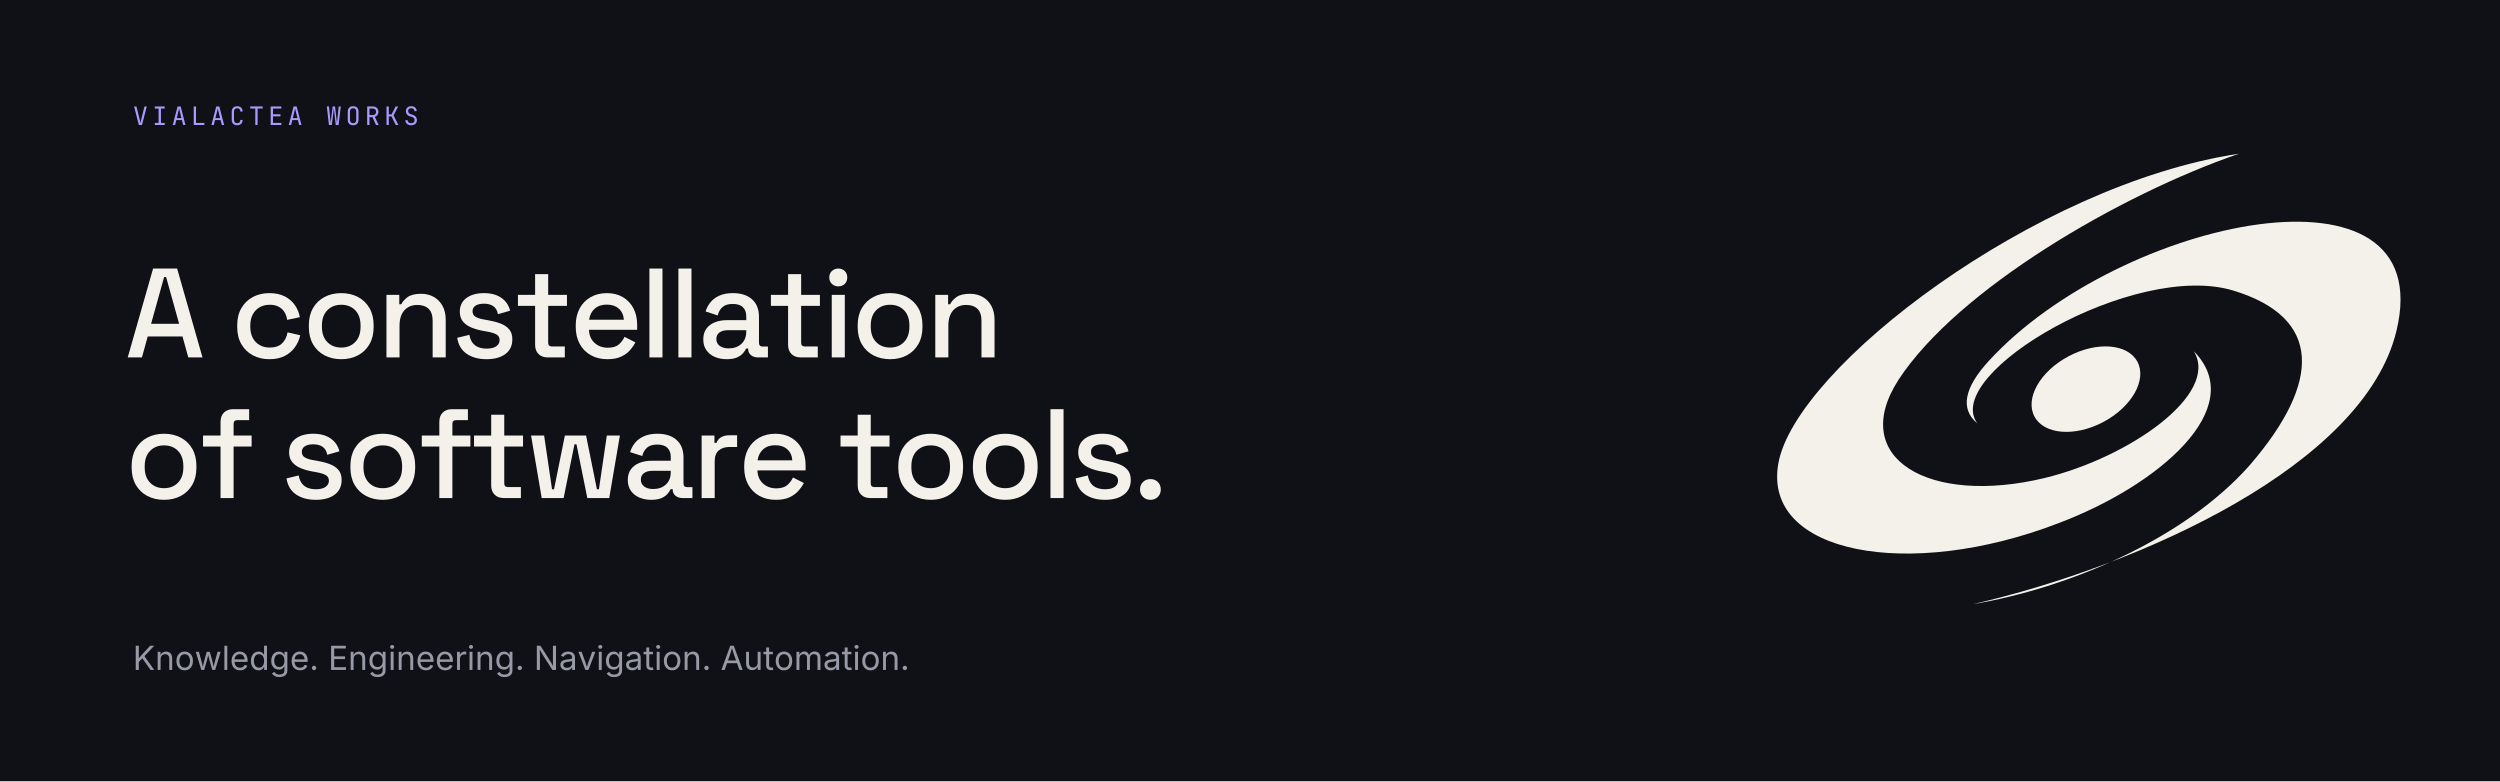
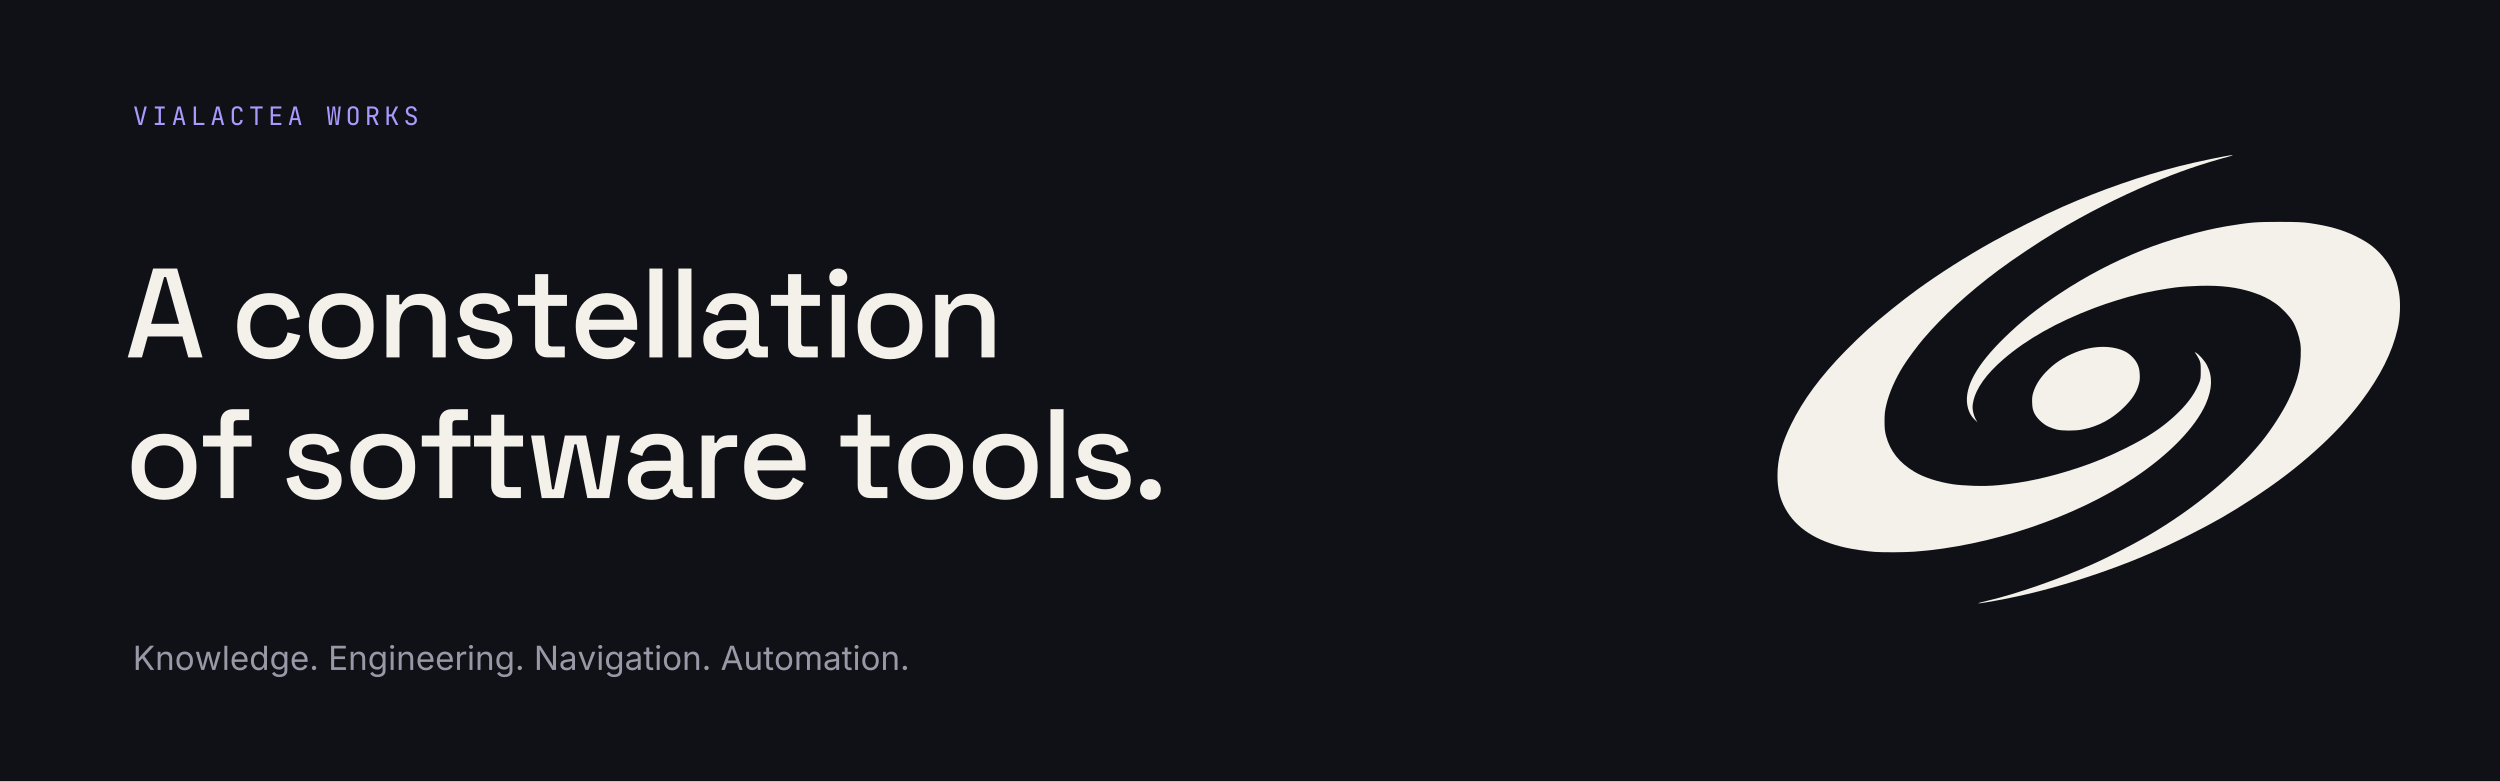
<svg xmlns="http://www.w3.org/2000/svg" width="1280" height="400" viewBox="0 0 1280 400" role="img" aria-labelledby="title desc">
  <rect x="0" y="0" width="1280" height="400" rx="0" fill="#101116" />
  <g transform="translate(834 -37) scale(0.3732057)" fill="#F4F1EB">
-     <path d="M 837 310 C 674 366 451 496 370 620 C 300 728 412 793 570 755 C 686 727 811 640 775 581 C 852 659 725 766 589 817 C 384 896 183 859 205 735 C 228 604 557 352 837 310 Z" />
-     <path d="M 472 928 C 702 875 1009 737 1053 553 C 1113 305 674 398 494 594 C 460 631 454 660 478 680 C 428 612 694 456 830 498 C 950 535 951 622 852 737 C 762 839 603 906 472 928 Z" />
-     <ellipse cx="627" cy="633" rx="80" ry="51" transform="rotate(-28 627 633)" />
+     <path d="M 481.000 926.012 C 482.375 925.556 487.775 924.194 493.000 922.986 C 530.916 914.221 590.864 893.353 636.471 873.044 C 656.993 863.906 692.444 845.711 711.500 834.536 C 775.708 796.884 829.917 751.987 868.229 704.729 C 881.223 688.699 896.479 665.073 904.536 648.500 C 912.476 632.167 916.076 622.438 919.102 609.130 C 921.666 597.855 922.588 579.656 921.083 570.000 C 919.583 560.370 915.150 547.513 910.865 540.360 C 906.077 532.366 895.321 521.161 886.800 515.288 C 877.072 508.582 868.933 504.589 856.671 500.503 C 834.655 493.166 812.748 490.447 782.500 491.297 C 771.500 491.605 756.983 492.571 750.240 493.443 C 735.526 495.346 714.610 499.148 700.103 502.558 C 683.366 506.492 657.232 514.584 639.130 521.436 C 587.063 541.148 546.171 564.151 514.000 591.830 C 490.286 612.232 476.195 631.955 472.429 650.020 C 471.241 655.717 471.163 658.402 472.044 663.329 C 472.651 666.723 474.267 671.525 475.635 674.000 L 478.122 678.500 474.013 674.500 C 468.686 669.316 465.273 662.175 464.095 653.750 C 460.682 629.347 477.245 599.594 514.646 562.944 C 537.757 540.297 560.848 521.849 591.500 501.544 C 627.269 477.848 665.066 458.107 706.000 441.740 C 738.496 428.747 787.808 414.774 819.500 409.579 C 852.911 404.102 859.841 403.525 892.000 403.535 C 916.105 403.543 925.016 403.920 934.500 405.333 C 960.687 409.233 977.776 414.030 995.705 422.515 C 1001.868 425.432 1010.338 430.188 1014.528 433.084 C 1029.118 443.170 1041.176 457.287 1047.928 472.183 C 1052.267 481.759 1054.686 489.858 1056.571 501.132 C 1058.892 515.012 1058.085 535.252 1054.615 550.188 C 1047.042 582.792 1031.230 614.443 1005.001 649.502 C 987.587 672.777 967.200 694.686 941.529 717.713 C 915.020 741.491 889.209 761.121 855.000 783.520 C 824.614 803.417 803.323 815.633 768.000 833.436 C 721.373 856.938 679.123 874.364 628.692 890.895 C 582.235 906.123 543.255 916.075 499.306 923.928 C 482.257 926.974 475.933 927.694 481.000 926.012 Z" />
+     <path d="M 337.500 856.296 C 326.726 855.556 307.959 852.809 297.117 850.385 C 256.751 841.360 229.241 823.519 214.589 796.864 C 206.961 782.985 203.789 769.620 203.825 751.500 C 203.869 728.763 209.346 708.171 222.442 681.500 C 239.024 647.729 262.682 615.714 296.993 580.612 C 306.072 571.324 320.025 557.883 328.000 550.742 C 345.332 535.224 374.997 511.354 395.000 496.831 C 425.843 474.438 462.865 450.902 498.922 430.766 C 523.666 416.947 569.641 393.999 595.000 382.810 C 646.406 360.127 703.504 340.270 755.500 326.992 C 776.906 321.525 822.715 311.953 826.812 312.090 C 829.235 312.171 829.154 312.273 826.000 313.120 C 785.722 323.939 754.659 334.621 716.376 350.817 C 671.617 369.752 627.260 392.288 585.500 417.312 C 562.567 431.053 526.515 455.166 506.461 470.175 C 465.461 500.861 430.803 532.602 404.022 563.990 C 395.504 573.972 382.478 591.603 376.231 601.605 C 365.576 618.663 357.307 637.490 353.341 653.726 C 351.215 662.428 350.708 666.904 350.705 677.000 C 350.702 686.693 351.185 691.283 352.859 697.442 C 358.502 718.215 370.994 733.989 391.500 746.237 C 404.655 754.094 423.457 760.216 444.500 763.494 C 450.000 764.350 462.825 765.318 473.000 765.645 C 486.343 766.073 496.100 765.795 508.000 764.648 C 543.613 761.216 577.065 753.916 615.788 741.125 C 638.850 733.507 657.756 725.718 680.500 714.462 C 710.524 699.604 729.393 687.330 747.579 670.830 C 764.073 655.864 774.840 641.896 781.140 627.290 C 784.307 619.948 784.500 618.839 784.500 608.000 C 784.500 597.291 784.303 596.122 781.636 591.000 C 780.061 587.975 778.036 584.647 777.136 583.604 C 775.577 581.799 775.605 581.764 777.723 582.875 C 781.898 585.065 789.507 593.598 792.807 599.789 C 800.943 615.053 800.521 632.526 791.521 653.064 C 777.420 685.241 741.498 722.384 693.500 754.416 C 653.614 781.034 605.285 804.285 552.314 822.341 C 499.066 840.492 442.122 852.407 391.500 855.991 C 378.454 856.915 348.935 857.081 337.500 856.296 Z" />
+     <path d="M 586.725 688.434 C 583.549 687.665 578.488 685.870 575.477 684.446 C 567.865 680.845 559.662 673.053 556.344 666.271 C 554.165 661.816 553.521 658.895 553.218 652.081 C 552.927 645.526 553.298 642.042 554.790 637.326 C 557.837 627.695 563.584 618.413 571.883 609.724 C 583.529 597.530 596.084 589.201 612.892 582.519 C 625.361 577.562 638.082 575.029 650.590 575.013 C 661.881 574.998 672.652 577.270 680.749 581.373 C 687.671 584.880 694.674 592.046 697.759 598.780 C 699.692 602.998 700.494 606.646 700.812 612.671 C 701.147 619.033 700.780 622.356 699.153 627.671 C 695.957 638.120 690.505 646.488 680.000 657.069 C 663.468 673.720 643.948 684.277 621.989 688.443 C 611.996 690.338 594.567 690.334 586.725 688.434 Z" />
  </g>
  <g fill="#A89BFF">
    <path transform="translate(68.000 64) scale(0.013 -0.013)" d="M238 0 50 730H143L267 234Q280 182 289.0 137.5Q298 93 302 70Q306 93 314.5 137.5Q323 182 336 234L459 730H550L361 0Z" />
    <path transform="translate(77.900 64) scale(0.013 -0.013)" d="M105 0V82H254V648H105V730H495V648H346V82H495V0Z" />
    <path transform="translate(87.800 64) scale(0.013 -0.013)" d="M50 0 240 730H361L550 0H459L411 194H190L142 0ZM208 270H392L336 495Q320 559 311.0 602.0Q302 645 300 658Q298 645 289.0 602.0Q280 559 264 496Z" />
    <path transform="translate(97.700 64) scale(0.013 -0.013)" d="M115 0V730H205V82H535V0Z" />
    <path transform="translate(107.600 64) scale(0.013 -0.013)" d="M50 0 240 730H361L550 0H459L411 194H190L142 0ZM208 270H392L336 495Q320 559 311.0 602.0Q302 645 300 658Q298 645 289.0 602.0Q280 559 264 496Z" />
    <path transform="translate(117.500 64) scale(0.013 -0.013)" d="M304 -10Q238 -10 189.5 15.0Q141 40 114.5 87.5Q88 135 88 200V530Q88 596 114.5 643.0Q141 690 189.5 715.0Q238 740 304 740Q370 740 418.0 714.5Q466 689 492.0 642.0Q518 595 518 530H428Q428 592 395.5 625.5Q363 659 304 659Q245 659 211.5 626.0Q178 593 178 531V200Q178 138 211.5 104.5Q245 71 304 71Q363 71 395.5 104.5Q428 138 428 200H518Q518 136 492.0 88.5Q466 41 418.0 15.5Q370 -10 304 -10Z" />
    <path transform="translate(127.400 64) scale(0.013 -0.013)" d="M255 0V649H55V731H545V649H345V0Z" />
    <path transform="translate(137.300 64) scale(0.013 -0.013)" d="M100 0V730H520V648H189V422H485V341H189V82H520V0Z" />
    <path transform="translate(147.200 64) scale(0.013 -0.013)" d="M50 0 240 730H361L550 0H459L411 194H190L142 0ZM208 270H392L336 495Q320 559 311.0 602.0Q302 645 300 658Q298 645 289.0 602.0Q280 559 264 496Z" />
    <path transform="translate(167.000 64) scale(0.013 -0.013)" d="M109 0 25 730H111L166 190Q168 168 170.0 144.5Q172 121 173.5 100.0Q175 79 175 65Q177 79 178.5 100.0Q180 121 182.5 144.5Q185 168 188 190L256 730H349L411 190Q414 168 416.5 144.5Q419 121 421.5 100.0Q424 79 425 65Q426 79 427.5 100.0Q429 121 431.5 144.5Q434 168 436 190L493 730H575L489 0H376L314 550Q312 573 309.5 595.0Q307 617 305.0 636.0Q303 655 302 667Q301 655 298.5 636.0Q296 617 294.0 595.0Q292 573 289 550L222 0Z" />
    <path transform="translate(176.900 64) scale(0.013 -0.013)" d="M300 -10Q234 -10 186.5 15.0Q139 40 113.5 87.5Q88 135 88 200V530Q88 596 113.5 643.0Q139 690 186.5 715.0Q234 740 300 740Q366 740 413.5 715.0Q461 690 486.5 643.0Q512 596 512 531V200Q512 135 486.5 87.5Q461 40 413.5 15.0Q366 -10 300 -10ZM300 71Q359 71 390.5 104.5Q422 138 422 200V530Q422 592 390.5 625.5Q359 659 300 659Q242 659 210.0 625.5Q178 592 178 530V200Q178 138 210.0 104.5Q242 71 300 71Z" />
    <path transform="translate(186.800 64) scale(0.013 -0.013)" d="M92 0V730H318Q383 730 432.0 703.5Q481 677 508.0 630.0Q535 583 535 520Q535 446 496.5 393.0Q458 340 392 320L545 0H439L299 310H182V0ZM182 391H318Q374 391 408.0 426.5Q442 462 442 520Q442 579 408.0 614.0Q374 649 318 649H182Z" />
    <path transform="translate(196.700 64) scale(0.013 -0.013)" d="M92 0V730H182V417H290L452 730H550L369 379L560 0H457L287 338H182V0Z" />
    <path transform="translate(206.600 64) scale(0.013 -0.013)" d="M304 -10Q232 -10 180.5 14.0Q129 38 101.0 83.0Q73 128 72 190H162Q162 135 199.5 103.0Q237 71 304 71Q367 71 402.5 102.0Q438 133 438 188Q438 232 414.5 265.0Q391 298 347 311L248 342Q173 365 132.5 419.0Q92 473 92 546Q92 605 118.5 648.5Q145 692 193.0 716.5Q241 741 306 741Q402 741 460.0 687.5Q518 634 519 545H429Q429 599 396.5 629.5Q364 660 305 660Q247 660 214.5 632.0Q182 604 182 554Q182 509 206.0 476.0Q230 443 275 429L375 397Q448 374 488.0 319.0Q528 264 528 190Q528 130 500.0 85.0Q472 40 421.5 15.0Q371 -10 304 -10Z" />
  </g>
  <g fill="#F4F1EB">
    <path transform="translate(64.000 183) scale(0.065 -0.065)" d="M21.5 0 221.249 700H410.651L610.4 0H498.549L452.849 165.199H179.051L133.351 0ZM205.501 264.801H426.399L323.9 632.749H308Z" />
    <path transform="translate(118.055 183) scale(0.065 -0.065)" d="M305.45 -14Q233.8 -14 176.35 16.175Q118.9 46.35 85.6 103.35Q52.3 160.35 52.3 239.95V252.55Q52.3 332.5 85.6 389.325Q118.9 446.15 176.35 476.325Q233.8 506.5 305.45 506.5Q376.1 506.5 426.225 480.975Q476.35 455.45 506.45 412.3Q536.55 369.15 545.5 316.95L445.549 295.85Q441.199 329 425.099 355.974Q408.999 382.949 379.824 398.874Q350.65 414.799 307.4 414.799Q264.15 414.799 229.626 395.499Q195.101 376.199 175.151 339.5Q155.201 302.8 155.201 250.9V241.6Q155.201 189.7 175.151 153.001Q195.101 116.301 229.626 97.001Q264.15 77.701 307.4 77.701Q372.449 77.701 406.324 111.401Q440.199 145.101 448.899 197.301L548.85 174.25Q537.25 123.35 506.8 80.2Q476.35 37.05 426.225 11.525Q376.1 -14 305.45 -14Z" />
    <path transform="translate(154.735 183) scale(0.065 -0.065)" d="M307.4 -14Q233.4 -14 175.625 16.525Q117.85 47.05 85.075 103.875Q52.3 160.7 52.3 238.95V253.55Q52.3 331.8 85.075 388.625Q117.85 445.45 175.625 475.975Q233.4 506.5 307.4 506.5Q381.4 506.5 439.175 475.975Q496.95 445.45 529.725 388.625Q562.5 331.8 562.5 253.55V238.95Q562.5 160.7 529.725 103.875Q496.95 47.05 439.175 16.525Q381.4 -14 307.4 -14ZM307.4 77.701Q375.199 77.701 417.399 121.151Q459.599 164.601 459.599 241.6V250.9Q459.599 327.9 417.724 371.349Q375.849 414.799 307.4 414.799Q239.951 414.799 197.576 371.349Q155.201 327.9 155.201 250.9V241.6Q155.201 164.601 197.576 121.151Q239.951 77.701 307.4 77.701Z" />
    <path transform="translate(192.910 183) scale(0.065 -0.065)" d="M76.3 0V492.5H177.201V418.751H193.101Q207.201 449.301 243.001 475.25Q278.801 501.2 349.651 501.2Q405.901 501.2 449.576 476.275Q493.251 451.35 518.126 405.55Q543 359.75 543 296V0H440.099V288.1Q440.099 352.499 408.224 382.949Q376.349 413.399 319.75 413.399Q255.8 413.399 217.501 371.049Q179.201 328.699 179.201 248.85V0Z" />
    <path transform="translate(231.085 183) scale(0.065 -0.065)" d="M277.75 -14Q183.9 -14 121.725 28.0Q59.55 70 46.2 154.65L142.251 178Q149.601 136.7 168.901 113.026Q188.201 89.351 216.55 79.276Q244.9 69.201 277.75 69.201Q327.349 69.201 353.774 87.851Q380.199 106.501 380.199 136.5Q380.199 166.85 355.124 180.925Q330.049 195 281.5 203.699L247.2 209.749Q197.3 219.049 156.4 236.199Q115.5 253.349 91.075 283.3Q66.65 313.25 66.65 359.8Q66.65 429.95 119.075 468.225Q171.5 506.5 257.4 506.5Q340.4 506.5 393.825 469.325Q447.25 432.15 462.85 368.301L367.199 340.7Q358.499 385.699 329.449 404.499Q300.399 423.299 257.4 423.299Q214.75 423.299 190.851 407.824Q166.951 392.349 166.951 363.7Q166.951 334.1 190.451 320.151Q213.951 306.201 254.25 299.151L288.55 293.101Q342.45 283.801 386.025 267.651Q429.6 251.501 455.05 221.876Q480.5 192.251 480.5 142.35Q480.5 67.5 425.575 26.75Q370.65 -14 277.75 -14Z" />
    <path transform="translate(263.410 183) scale(0.065 -0.065)" d="M261.4 0Q215.9 0 189.249 26.825Q162.599 53.651 162.599 99.401V405.999H27.4V492.5H162.599V656.3H265.501V492.5H413.4V405.999H265.501V116.501Q265.501 86.501 294.201 86.501H396.5V0Z" />
    <path transform="translate(291.380 183) scale(0.065 -0.065)" d="M301.6 -14Q227.25 -14 171.1 17.5Q114.95 49 83.625 106.325Q52.3 163.65 52.3 240.25V252.25Q52.3 329.2 83.3 386.35Q114.3 443.5 169.775 475Q225.25 506.5 297.85 506.5Q369.1 506.5 422.575 475.4Q476.05 444.3 506.05 388.2Q536.05 332.1 536.05 256.8V217.65H156.501Q158.851 152.651 200.626 114.526Q242.4 76.401 304.2 76.401Q362.449 76.401 391.824 102.201Q421.199 128.001 436.649 161.951L522.5 118.45Q508.15 90 481.65 59.15Q455.15 28.3 411.85 7.15Q368.55 -14 301.6 -14ZM157.501 296.951H431.498Q427.498 352.55 391.224 384.324Q354.949 416.099 297.2 416.099Q238.5 416.099 202.201 384.324Q165.901 352.55 157.501 296.951Z" />
    <path transform="translate(327.540 183) scale(0.065 -0.065)" d="M76.3 0V700H179.201V0Z" />
    <path transform="translate(342.380 183) scale(0.065 -0.065)" d="M76.3 0V700H179.201V0Z" />
    <path transform="translate(357.220 183) scale(0.065 -0.065)" d="M228.55 -14Q176.25 -14 134.425 4.15Q92.6 22.3 68.275 57.275Q43.95 92.25 43.95 142.2Q43.95 192.5 68.275 226.125Q92.6 259.75 135.225 276.725Q177.85 293.7 231.75 293.7H382.449V325.55Q382.449 368.95 356.249 395.124Q330.049 421.299 276.1 421.299Q223.15 421.299 195.076 396.299Q167.001 371.3 157.901 330.65L62.2 361.951Q74.2 401.7 100.525 434.25Q126.85 466.8 170.825 486.65Q214.8 506.5 277.4 506.5Q373.3 506.5 428.025 457.85Q482.75 409.2 482.75 318.65V115.801Q482.75 85.801 510.75 85.801H553.2V0H476.2Q441.3 0 419.399 18.175Q397.499 36.35 397.499 67.05V70.15H381.649Q374.499 54.65 358.224 34.625Q341.95 14.6 310.9 0.3Q279.85 -14 228.55 -14ZM244.25 71.201Q305.65 71.201 344.049 106.651Q382.449 142.1 382.449 203.699V214.399H237.95Q197 214.399 171.926 196.775Q146.851 179.15 146.851 145.15Q146.851 111.151 172.926 91.176Q199 71.201 244.25 71.201Z" />
    <path transform="translate(392.925 183) scale(0.065 -0.065)" d="M261.4 0Q215.9 0 189.249 26.825Q162.599 53.651 162.599 99.401V405.999H27.4V492.5H162.599V656.3H265.501V492.5H413.4V405.999H265.501V116.501Q265.501 86.501 294.201 86.501H396.5V0Z" />
    <path transform="translate(420.895 183) scale(0.065 -0.065)" d="M76.3 0V492.5H179.201V0ZM127.75 559.6Q97.95 559.6 77.425 579.15Q56.9 598.7 56.9 629.8Q56.9 661.251 77.425 680.626Q97.95 700.001 127.75 700.001Q158.551 700.001 178.576 680.626Q198.601 661.251 198.601 629.8Q198.601 598.7 178.576 579.15Q158.551 559.6 127.75 559.6Z" />
    <path transform="translate(435.735 183) scale(0.065 -0.065)" d="M307.4 -14Q233.4 -14 175.625 16.525Q117.85 47.05 85.075 103.875Q52.3 160.7 52.3 238.95V253.55Q52.3 331.8 85.075 388.625Q117.85 445.45 175.625 475.975Q233.4 506.5 307.4 506.5Q381.4 506.5 439.175 475.975Q496.95 445.45 529.725 388.625Q562.5 331.8 562.5 253.55V238.95Q562.5 160.7 529.725 103.875Q496.95 47.05 439.175 16.525Q381.4 -14 307.4 -14ZM307.4 77.701Q375.199 77.701 417.399 121.151Q459.599 164.601 459.599 241.6V250.9Q459.599 327.9 417.724 371.349Q375.849 414.799 307.4 414.799Q239.951 414.799 197.576 371.349Q155.201 327.9 155.201 250.9V241.6Q155.201 164.601 197.576 121.151Q239.951 77.701 307.4 77.701Z" />
    <path transform="translate(473.910 183) scale(0.065 -0.065)" d="M76.3 0V492.5H177.201V418.751H193.101Q207.201 449.301 243.001 475.25Q278.801 501.2 349.651 501.2Q405.901 501.2 449.576 476.275Q493.251 451.35 518.126 405.55Q543 359.75 543 296V0H440.099V288.1Q440.099 352.499 408.224 382.949Q376.349 413.399 319.75 413.399Q255.8 413.399 217.501 371.049Q179.201 328.699 179.201 248.85V0Z" />
  </g>
  <g fill="#F4F1EB">
    <path transform="translate(64.000 255) scale(0.065 -0.065)" d="M307.4 -14Q233.4 -14 175.625 16.525Q117.85 47.05 85.075 103.875Q52.3 160.7 52.3 238.95V253.55Q52.3 331.8 85.075 388.625Q117.85 445.45 175.625 475.975Q233.4 506.5 307.4 506.5Q381.4 506.5 439.175 475.975Q496.95 445.45 529.725 388.625Q562.5 331.8 562.5 253.55V238.95Q562.5 160.7 529.725 103.875Q496.95 47.05 439.175 16.525Q381.4 -14 307.4 -14ZM307.4 77.701Q375.199 77.701 417.399 121.151Q459.599 164.601 459.599 241.6V250.9Q459.599 327.9 417.724 371.349Q375.849 414.799 307.4 414.799Q239.951 414.799 197.576 371.349Q155.201 327.9 155.201 250.9V241.6Q155.201 164.601 197.576 121.151Q239.951 77.701 307.4 77.701Z" />
    <path transform="translate(102.175 255) scale(0.065 -0.065)" d="M165.299 0V405.999H27.4V492.5H165.299V600.599Q165.299 646.349 191.949 673.175Q218.6 700 264.1 700H390.6V613.499H296.901Q268.201 613.499 268.201 583.499V492.5H410.1V405.999H268.201V0Z" />
    <path transform="translate(143.685 255) scale(0.065 -0.065)" d="M277.75 -14Q183.9 -14 121.725 28.0Q59.55 70 46.2 154.65L142.251 178Q149.601 136.7 168.901 113.026Q188.201 89.351 216.55 79.276Q244.9 69.201 277.75 69.201Q327.349 69.201 353.774 87.851Q380.199 106.501 380.199 136.5Q380.199 166.85 355.124 180.925Q330.049 195 281.5 203.699L247.2 209.749Q197.3 219.049 156.4 236.199Q115.5 253.349 91.075 283.3Q66.65 313.25 66.65 359.8Q66.65 429.95 119.075 468.225Q171.5 506.5 257.4 506.5Q340.4 506.5 393.825 469.325Q447.25 432.15 462.85 368.301L367.199 340.7Q358.499 385.699 329.449 404.499Q300.399 423.299 257.4 423.299Q214.75 423.299 190.851 407.824Q166.951 392.349 166.951 363.7Q166.951 334.1 190.451 320.151Q213.951 306.201 254.25 299.151L288.55 293.101Q342.45 283.801 386.025 267.651Q429.6 251.501 455.05 221.876Q480.5 192.251 480.5 142.35Q480.5 67.5 425.575 26.75Q370.65 -14 277.75 -14Z" />
    <path transform="translate(176.010 255) scale(0.065 -0.065)" d="M307.4 -14Q233.4 -14 175.625 16.525Q117.85 47.05 85.075 103.875Q52.3 160.7 52.3 238.95V253.55Q52.3 331.8 85.075 388.625Q117.85 445.45 175.625 475.975Q233.4 506.5 307.4 506.5Q381.4 506.5 439.175 475.975Q496.95 445.45 529.725 388.625Q562.5 331.8 562.5 253.55V238.95Q562.5 160.7 529.725 103.875Q496.95 47.05 439.175 16.525Q381.4 -14 307.4 -14ZM307.4 77.701Q375.199 77.701 417.399 121.151Q459.599 164.601 459.599 241.6V250.9Q459.599 327.9 417.724 371.349Q375.849 414.799 307.4 414.799Q239.951 414.799 197.576 371.349Q155.201 327.9 155.201 250.9V241.6Q155.201 164.601 197.576 121.151Q239.951 77.701 307.4 77.701Z" />
    <path transform="translate(214.185 255) scale(0.065 -0.065)" d="M165.299 0V405.999H27.4V492.5H165.299V600.599Q165.299 646.349 191.949 673.175Q218.6 700 264.1 700H390.6V613.499H296.901Q268.201 613.499 268.201 583.499V492.5H410.1V405.999H268.201V0Z" />
    <path transform="translate(240.920 255) scale(0.065 -0.065)" d="M261.4 0Q215.9 0 189.249 26.825Q162.599 53.651 162.599 99.401V405.999H27.4V492.5H162.599V656.3H265.501V492.5H413.4V405.999H265.501V116.501Q265.501 86.501 294.201 86.501H396.5V0Z" />
    <path transform="translate(268.890 255) scale(0.065 -0.065)" d="M130.299 0 46.3 492.5H149.251L211.45 69.251H227.35L312.698 492.5H479.701L565.049 69.251H580.95L643.148 492.5H746.1L662.101 0H489.498L404.15 423.249H388.25L302.901 0Z" />
    <path transform="translate(318.570 255) scale(0.065 -0.065)" d="M228.55 -14Q176.25 -14 134.425 4.15Q92.6 22.3 68.275 57.275Q43.95 92.25 43.95 142.2Q43.95 192.5 68.275 226.125Q92.6 259.75 135.225 276.725Q177.85 293.7 231.75 293.7H382.449V325.55Q382.449 368.95 356.249 395.124Q330.049 421.299 276.1 421.299Q223.15 421.299 195.076 396.299Q167.001 371.3 157.901 330.65L62.2 361.951Q74.2 401.7 100.525 434.25Q126.85 466.8 170.825 486.65Q214.8 506.5 277.4 506.5Q373.3 506.5 428.025 457.85Q482.75 409.2 482.75 318.65V115.801Q482.75 85.801 510.75 85.801H553.2V0H476.2Q441.3 0 419.399 18.175Q397.499 36.35 397.499 67.05V70.15H381.649Q374.499 54.65 358.224 34.625Q341.95 14.6 310.9 0.3Q279.85 -14 228.55 -14ZM244.25 71.201Q305.65 71.201 344.049 106.651Q382.449 142.1 382.449 203.699V214.399H237.95Q197 214.399 171.926 196.775Q146.851 179.15 146.851 145.15Q146.851 111.151 172.926 91.176Q199 71.201 244.25 71.201Z" />
    <path transform="translate(354.275 255) scale(0.065 -0.065)" d="M76.3 0V492.5H177.201V434.75H193.101Q205.151 465.8 231.351 480.15Q257.551 494.5 296.801 494.5H355.751V402.099H293.051Q242.601 402.099 210.901 374.674Q179.201 347.249 179.201 289.699V0Z" />
    <path transform="translate(377.630 255) scale(0.065 -0.065)" d="M301.6 -14Q227.25 -14 171.1 17.5Q114.95 49 83.625 106.325Q52.3 163.65 52.3 240.25V252.25Q52.3 329.2 83.3 386.35Q114.3 443.5 169.775 475Q225.25 506.5 297.85 506.5Q369.1 506.5 422.575 475.4Q476.05 444.3 506.05 388.2Q536.05 332.1 536.05 256.8V217.65H156.501Q158.851 152.651 200.626 114.526Q242.4 76.401 304.2 76.401Q362.449 76.401 391.824 102.201Q421.199 128.001 436.649 161.951L522.5 118.45Q508.15 90 481.65 59.15Q455.15 28.3 411.85 7.15Q368.55 -14 301.6 -14ZM157.501 296.951H431.498Q427.498 352.55 391.224 384.324Q354.949 416.099 297.2 416.099Q238.5 416.099 202.201 384.324Q165.901 352.55 157.501 296.951Z" />
    <path transform="translate(428.565 255) scale(0.065 -0.065)" d="M261.4 0Q215.9 0 189.249 26.825Q162.599 53.651 162.599 99.401V405.999H27.4V492.5H162.599V656.3H265.501V492.5H413.4V405.999H265.501V116.501Q265.501 86.501 294.201 86.501H396.5V0Z" />
    <path transform="translate(456.535 255) scale(0.065 -0.065)" d="M307.4 -14Q233.4 -14 175.625 16.525Q117.85 47.05 85.075 103.875Q52.3 160.7 52.3 238.95V253.55Q52.3 331.8 85.075 388.625Q117.85 445.45 175.625 475.975Q233.4 506.5 307.4 506.5Q381.4 506.5 439.175 475.975Q496.95 445.45 529.725 388.625Q562.5 331.8 562.5 253.55V238.95Q562.5 160.7 529.725 103.875Q496.95 47.05 439.175 16.525Q381.4 -14 307.4 -14ZM307.4 77.701Q375.199 77.701 417.399 121.151Q459.599 164.601 459.599 241.6V250.9Q459.599 327.9 417.724 371.349Q375.849 414.799 307.4 414.799Q239.951 414.799 197.576 371.349Q155.201 327.9 155.201 250.9V241.6Q155.201 164.601 197.576 121.151Q239.951 77.701 307.4 77.701Z" />
    <path transform="translate(494.710 255) scale(0.065 -0.065)" d="M307.4 -14Q233.4 -14 175.625 16.525Q117.85 47.05 85.075 103.875Q52.3 160.7 52.3 238.95V253.55Q52.3 331.8 85.075 388.625Q117.85 445.45 175.625 475.975Q233.4 506.5 307.4 506.5Q381.4 506.5 439.175 475.975Q496.95 445.45 529.725 388.625Q562.5 331.8 562.5 253.55V238.95Q562.5 160.7 529.725 103.875Q496.95 47.05 439.175 16.525Q381.4 -14 307.4 -14ZM307.4 77.701Q375.199 77.701 417.399 121.151Q459.599 164.601 459.599 241.6V250.9Q459.599 327.9 417.724 371.349Q375.849 414.799 307.4 414.799Q239.951 414.799 197.576 371.349Q155.201 327.9 155.201 250.9V241.6Q155.201 164.601 197.576 121.151Q239.951 77.701 307.4 77.701Z" />
    <path transform="translate(532.885 255) scale(0.065 -0.065)" d="M76.3 0V700H179.201V0Z" />
    <path transform="translate(547.725 255) scale(0.065 -0.065)" d="M277.75 -14Q183.9 -14 121.725 28.0Q59.55 70 46.2 154.65L142.251 178Q149.601 136.7 168.901 113.026Q188.201 89.351 216.55 79.276Q244.9 69.201 277.75 69.201Q327.349 69.201 353.774 87.851Q380.199 106.501 380.199 136.5Q380.199 166.85 355.124 180.925Q330.049 195 281.5 203.699L247.2 209.749Q197.3 219.049 156.4 236.199Q115.5 253.349 91.075 283.3Q66.65 313.25 66.65 359.8Q66.65 429.95 119.075 468.225Q171.5 506.5 257.4 506.5Q340.4 506.5 393.825 469.325Q447.25 432.15 462.85 368.301L367.199 340.7Q358.499 385.699 329.449 404.499Q300.399 423.299 257.4 423.299Q214.75 423.299 190.851 407.824Q166.951 392.349 166.951 363.7Q166.951 334.1 190.451 320.151Q213.951 306.201 254.25 299.151L288.55 293.101Q342.45 283.801 386.025 267.651Q429.6 251.501 455.05 221.876Q480.5 192.251 480.5 142.35Q480.5 67.5 425.575 26.75Q370.65 -14 277.75 -14Z" />
    <path transform="translate(580.050 255) scale(0.065 -0.065)" d="M138.126 -14Q103.05 -14 79.575 8.976Q56.1 31.952 56.1 67.852Q56.1 103.751 79.575 126.577Q103.05 149.402 138.126 149.402Q173.201 149.402 196.351 126.426Q219.502 103.45 219.502 67.55Q219.502 31.651 196.351 8.825Q173.201 -14 138.126 -14Z" />
  </g>
  <g fill="#9899A6">
    <path transform="translate(68.000 343) scale(0.0083008 -0.0083008)" d="M310 426V629Q361 699 411.5 763.0Q462 827 515.0 888.0Q568 949 624 1009L1069 1490H1318L682 808L672 809ZM180 0V1490H370V980L367 659L370 566V0ZM1094 0 555 758 673 906 1319 0Z" />
    <path transform="translate(79.422 343) scale(0.0083008 -0.0083008)" d="M338 670V0H158V1118H331L332 847H307Q358 1002 452.5 1067.0Q547 1132 674 1132Q787 1132 872.0 1085.5Q957 1039 1004.5 945.5Q1052 852 1052 710V0H872V695Q872 824 804.5 897.0Q737 970 620 970Q540 970 476.0 935.0Q412 900 375.0 833.0Q338 766 338 670Z" />
    <path transform="translate(89.466 343) scale(0.0083008 -0.0083008)" d="M613 -24Q461 -24 346.5 48.0Q232 120 168.0 250.0Q104 380 104 552Q104 727 168.0 857.5Q232 988 346.5 1060.0Q461 1132 613 1132Q766 1132 881.0 1060.0Q996 988 1060.0 857.5Q1124 727 1124 552Q1124 380 1060.0 250.0Q996 120 881.0 48.0Q766 -24 613 -24ZM613 137Q726 137 799.0 195.0Q872 253 907.0 347.5Q942 442 942 552Q942 663 907.0 758.5Q872 854 799.0 912.5Q726 971 613 971Q501 971 429.0 912.5Q357 854 322.0 759.0Q287 664 287 552Q287 442 322.0 347.5Q357 253 429.0 195.0Q501 137 613 137Z" />
    <path transform="translate(99.659 343) scale(0.0083008 -0.0083008)" d="M409 0 70 1118H261L397 630Q425 530 457.0 403.5Q489 277 520 117H489Q519 270 550.0 397.0Q581 524 610 630L744 1118H936L1068 630Q1096 527 1126.5 400.5Q1157 274 1187 117H1155Q1187 272 1218.5 398.5Q1250 525 1279 630L1415 1118H1606L1267 0H1088L943 506Q921 583 900.0 663.0Q879 743 859.0 827.0Q839 911 818 998H858Q838 912 817.5 827.5Q797 743 776.0 662.0Q755 581 733 506L588 0Z" />
    <path transform="translate(113.571 343) scale(0.0083008 -0.0083008)" d="M338 1490V0H158V1490Z" />
    <path transform="translate(117.688 343) scale(0.0083008 -0.0083008)" d="M628 -24Q466 -24 348.5 48.0Q231 120 167.5 249.0Q104 378 104 550Q104 722 166.0 853.0Q228 984 341.5 1058.0Q455 1132 607 1132Q696 1132 782.5 1102.5Q869 1073 939.5 1007.5Q1010 942 1052.0 835.0Q1094 728 1094 573V498H226V650H997L913 594Q913 704 878.5 789.5Q844 875 776.0 923.5Q708 972 607 972Q506 972 434.0 922.5Q362 873 324.0 793.5Q286 714 286 623V522Q286 398 329.0 311.5Q372 225 449.5 180.5Q527 136 629 136Q695 136 749.0 155.0Q803 174 842.0 212.5Q881 251 902 308L1076 260Q1050 176 988.0 112.0Q926 48 834.5 12.0Q743 -24 628 -24Z" />
    <path transform="translate(127.600 343) scale(0.0083008 -0.0083008)" d="M577 -24Q438 -24 331.0 47.0Q224 118 164.0 248.0Q104 378 104 556Q104 733 164.5 862.5Q225 992 332.0 1062.0Q439 1132 578 1132Q687 1132 751.0 1096.0Q815 1060 849.5 1014.5Q884 969 902 939H916V1490H1096V0H922V173H902Q884 142 848.5 95.5Q813 49 748.5 12.5Q684 -24 577 -24ZM604 137Q706 137 776.0 190.5Q846 244 882.0 339.0Q918 434 918 558Q918 682 882.5 774.5Q847 867 777.0 919.0Q707 971 604 971Q498 971 427.5 916.0Q357 861 322.0 767.5Q287 674 287 558Q287 441 322.5 345.5Q358 250 429.0 193.5Q500 137 604 137Z" />
    <path transform="translate(138.009 343) scale(0.0083008 -0.0083008)" d="M611 -442Q487 -442 396.5 -410.5Q306 -379 246.0 -327.0Q186 -275 151 -214L297 -120Q321 -152 356.5 -191.0Q392 -230 452.5 -257.5Q513 -285 611 -285Q745 -285 831.5 -221.0Q918 -157 918 -19V205H901Q882 173 847.5 129.0Q813 85 748.5 51.5Q684 18 576 18Q442 18 335.0 81.5Q228 145 166.0 267.0Q104 389 104 564Q104 737 165.0 864.5Q226 992 333.5 1062.0Q441 1132 580 1132Q688 1132 752.5 1096.5Q817 1061 852.0 1015.0Q887 969 906 939H923V1118H1098V-29Q1098 -173 1033.0 -264.5Q968 -356 857.5 -399.0Q747 -442 611 -442ZM606 178Q708 178 778.0 224.5Q848 271 884.0 358.5Q920 446 920 568Q920 687 884.5 777.5Q849 868 779.0 919.5Q709 971 606 971Q500 971 429.0 916.5Q358 862 322.5 771.0Q287 680 287 568Q287 453 323.0 365.0Q359 277 430.0 227.5Q501 178 606 178Z" />
    <path transform="translate(148.435 343) scale(0.0083008 -0.0083008)" d="M628 -24Q466 -24 348.5 48.0Q231 120 167.5 249.0Q104 378 104 550Q104 722 166.0 853.0Q228 984 341.5 1058.0Q455 1132 607 1132Q696 1132 782.5 1102.5Q869 1073 939.5 1007.5Q1010 942 1052.0 835.0Q1094 728 1094 573V498H226V650H997L913 594Q913 704 878.5 789.5Q844 875 776.0 923.5Q708 972 607 972Q506 972 434.0 922.5Q362 873 324.0 793.5Q286 714 286 623V522Q286 398 329.0 311.5Q372 225 449.5 180.5Q527 136 629 136Q695 136 749.0 155.0Q803 174 842.0 212.5Q881 251 902 308L1076 260Q1050 176 988.0 112.0Q926 48 834.5 12.0Q743 -24 628 -24Z" />
    <path transform="translate(158.346 343) scale(0.0083008 -0.0083008)" d="M295 -13Q239 -13 199.5 26.5Q160 66 160 122Q160 178 199.5 217.5Q239 257 295 257Q351 257 390.5 217.5Q430 178 430 122Q430 66 390.5 26.5Q351 -13 295 -13Z" />
    <path transform="translate(168.024 343) scale(0.0083008 -0.0083008)" d="M180 0V1490H1088V1322H370V836H1039V668H370V168H1097V0Z" />
    <path transform="translate(178.243 343) scale(0.0083008 -0.0083008)" d="M338 670V0H158V1118H331L332 847H307Q358 1002 452.5 1067.0Q547 1132 674 1132Q787 1132 872.0 1085.5Q957 1039 1004.5 945.5Q1052 852 1052 710V0H872V695Q872 824 804.5 897.0Q737 970 620 970Q540 970 476.0 935.0Q412 900 375.0 833.0Q338 766 338 670Z" />
    <path transform="translate(188.287 343) scale(0.0083008 -0.0083008)" d="M611 -442Q487 -442 396.5 -410.5Q306 -379 246.0 -327.0Q186 -275 151 -214L297 -120Q321 -152 356.5 -191.0Q392 -230 452.5 -257.5Q513 -285 611 -285Q745 -285 831.5 -221.0Q918 -157 918 -19V205H901Q882 173 847.5 129.0Q813 85 748.5 51.5Q684 18 576 18Q442 18 335.0 81.5Q228 145 166.0 267.0Q104 389 104 564Q104 737 165.0 864.5Q226 992 333.5 1062.0Q441 1132 580 1132Q688 1132 752.5 1096.5Q817 1061 852.0 1015.0Q887 969 906 939H923V1118H1098V-29Q1098 -173 1033.0 -264.5Q968 -356 857.5 -399.0Q747 -442 611 -442ZM606 178Q708 178 778.0 224.5Q848 271 884.0 358.5Q920 446 920 568Q920 687 884.5 777.5Q849 868 779.0 919.5Q709 971 606 971Q500 971 429.0 916.5Q358 862 322.5 771.0Q287 680 287 568Q287 453 323.0 365.0Q359 277 430.0 227.5Q501 178 606 178Z" />
    <path transform="translate(198.712 343) scale(0.0083008 -0.0083008)" d="M158 0V1118H338V0ZM249 1301Q198 1301 161.0 1336.0Q124 1371 124 1420Q124 1470 161.0 1504.5Q198 1539 249 1539Q301 1539 338.0 1504.5Q375 1470 375 1420Q375 1371 338.0 1336.0Q301 1301 249 1301Z" />
    <path transform="translate(202.830 343) scale(0.0083008 -0.0083008)" d="M338 670V0H158V1118H331L332 847H307Q358 1002 452.5 1067.0Q547 1132 674 1132Q787 1132 872.0 1085.5Q957 1039 1004.5 945.5Q1052 852 1052 710V0H872V695Q872 824 804.5 897.0Q737 970 620 970Q540 970 476.0 935.0Q412 900 375.0 833.0Q338 766 338 670Z" />
    <path transform="translate(212.874 343) scale(0.0083008 -0.0083008)" d="M628 -24Q466 -24 348.5 48.0Q231 120 167.5 249.0Q104 378 104 550Q104 722 166.0 853.0Q228 984 341.5 1058.0Q455 1132 607 1132Q696 1132 782.5 1102.5Q869 1073 939.5 1007.5Q1010 942 1052.0 835.0Q1094 728 1094 573V498H226V650H997L913 594Q913 704 878.5 789.5Q844 875 776.0 923.5Q708 972 607 972Q506 972 434.0 922.5Q362 873 324.0 793.5Q286 714 286 623V522Q286 398 329.0 311.5Q372 225 449.5 180.5Q527 136 629 136Q695 136 749.0 155.0Q803 174 842.0 212.5Q881 251 902 308L1076 260Q1050 176 988.0 112.0Q926 48 834.5 12.0Q743 -24 628 -24Z" />
    <path transform="translate(222.785 343) scale(0.0083008 -0.0083008)" d="M628 -24Q466 -24 348.5 48.0Q231 120 167.5 249.0Q104 378 104 550Q104 722 166.0 853.0Q228 984 341.5 1058.0Q455 1132 607 1132Q696 1132 782.5 1102.5Q869 1073 939.5 1007.5Q1010 942 1052.0 835.0Q1094 728 1094 573V498H226V650H997L913 594Q913 704 878.5 789.5Q844 875 776.0 923.5Q708 972 607 972Q506 972 434.0 922.5Q362 873 324.0 793.5Q286 714 286 623V522Q286 398 329.0 311.5Q372 225 449.5 180.5Q527 136 629 136Q695 136 749.0 155.0Q803 174 842.0 212.5Q881 251 902 308L1076 260Q1050 176 988.0 112.0Q926 48 834.5 12.0Q743 -24 628 -24Z" />
    <path transform="translate(232.696 343) scale(0.0083008 -0.0083008)" d="M158 0V1118H332V946H344Q375 1031 454.5 1082.5Q534 1134 634 1134Q654 1134 681.5 1133.0Q709 1132 725 1131V950Q717 952 685.0 956.0Q653 960 617 960Q537 960 473.5 926.5Q410 893 374.0 834.5Q338 776 338 700V0Z" />
    <path transform="translate(239.096 343) scale(0.0083008 -0.0083008)" d="M158 0V1118H338V0ZM249 1301Q198 1301 161.0 1336.0Q124 1371 124 1420Q124 1470 161.0 1504.5Q198 1539 249 1539Q301 1539 338.0 1504.5Q375 1470 375 1420Q375 1371 338.0 1336.0Q301 1301 249 1301Z" />
    <path transform="translate(243.213 343) scale(0.0083008 -0.0083008)" d="M338 670V0H158V1118H331L332 847H307Q358 1002 452.5 1067.0Q547 1132 674 1132Q787 1132 872.0 1085.5Q957 1039 1004.5 945.5Q1052 852 1052 710V0H872V695Q872 824 804.5 897.0Q737 970 620 970Q540 970 476.0 935.0Q412 900 375.0 833.0Q338 766 338 670Z" />
    <path transform="translate(253.257 343) scale(0.0083008 -0.0083008)" d="M611 -442Q487 -442 396.5 -410.5Q306 -379 246.0 -327.0Q186 -275 151 -214L297 -120Q321 -152 356.5 -191.0Q392 -230 452.5 -257.5Q513 -285 611 -285Q745 -285 831.5 -221.0Q918 -157 918 -19V205H901Q882 173 847.5 129.0Q813 85 748.5 51.5Q684 18 576 18Q442 18 335.0 81.5Q228 145 166.0 267.0Q104 389 104 564Q104 737 165.0 864.5Q226 992 333.5 1062.0Q441 1132 580 1132Q688 1132 752.5 1096.5Q817 1061 852.0 1015.0Q887 969 906 939H923V1118H1098V-29Q1098 -173 1033.0 -264.5Q968 -356 857.5 -399.0Q747 -442 611 -442ZM606 178Q708 178 778.0 224.5Q848 271 884.0 358.5Q920 446 920 568Q920 687 884.5 777.5Q849 868 779.0 919.5Q709 971 606 971Q500 971 429.0 916.5Q358 862 322.5 771.0Q287 680 287 568Q287 453 323.0 365.0Q359 277 430.0 227.5Q501 178 606 178Z" />
    <path transform="translate(263.683 343) scale(0.0083008 -0.0083008)" d="M295 -13Q239 -13 199.5 26.5Q160 66 160 122Q160 178 199.5 217.5Q239 257 295 257Q351 257 390.5 217.5Q430 178 430 122Q430 66 390.5 26.5Q351 -13 295 -13Z" />
    <path transform="translate(273.361 343) scale(0.0083008 -0.0083008)" d="M180 0V1490H404L1010 537Q1034 500 1068.0 442.0Q1102 384 1141.5 311.0Q1181 238 1219 155H1192Q1183 241 1179.0 319.5Q1175 398 1174.0 464.0Q1173 530 1173 576V1490H1363V0H1137L597 848Q560 907 522.5 969.5Q485 1032 437.0 1117.5Q389 1203 318 1329H353Q358 1218 362.0 1124.0Q366 1030 368.5 960.0Q371 890 371 850V0Z" />
    <path transform="translate(286.169 343) scale(0.0083008 -0.0083008)" d="M471 -26Q365 -26 278.5 14.0Q192 54 141.0 131.0Q90 208 90 318Q90 414 128.0 474.0Q166 534 229.5 568.5Q293 603 370.0 620.0Q447 637 525 647Q625 660 688.0 667.0Q751 674 781.5 691.0Q812 708 812 749V755Q812 825 786.0 873.5Q760 922 708.0 948.0Q656 974 578 974Q498 974 441.0 949.0Q384 924 348.5 886.5Q313 849 295 810L122 867Q165 969 238.0 1026.5Q311 1084 399.0 1108.0Q487 1132 573 1132Q629 1132 700.5 1118.5Q772 1105 838.5 1065.0Q905 1025 948.5 946.5Q992 868 992 737V0H815V152H803Q784 113 742.0 71.5Q700 30 633.0 2.0Q566 -26 471 -26ZM502 133Q602 133 671.0 172.0Q740 211 776.0 273.5Q812 336 812 404V559Q801 546 764.0 535.5Q727 525 679.5 517.0Q632 509 587.5 503.5Q543 498 517 495Q452 487 395.5 467.5Q339 448 305.0 410.5Q271 373 271 309Q271 251 301.0 212.0Q331 173 383.0 153.0Q435 133 502 133Z" />
    <path transform="translate(295.715 343) scale(0.0083008 -0.0083008)" d="M481 0 54 1118H251L489 455Q527 352 553.5 249.5Q580 147 609 51H543Q572 147 598.5 249.5Q625 352 662 455L900 1118H1097L670 0Z" />
    <path transform="translate(305.270 343) scale(0.0083008 -0.0083008)" d="M158 0V1118H338V0ZM249 1301Q198 1301 161.0 1336.0Q124 1371 124 1420Q124 1470 161.0 1504.5Q198 1539 249 1539Q301 1539 338.0 1504.5Q375 1470 375 1420Q375 1371 338.0 1336.0Q301 1301 249 1301Z" />
    <path transform="translate(309.387 343) scale(0.0083008 -0.0083008)" d="M611 -442Q487 -442 396.5 -410.5Q306 -379 246.0 -327.0Q186 -275 151 -214L297 -120Q321 -152 356.5 -191.0Q392 -230 452.5 -257.5Q513 -285 611 -285Q745 -285 831.5 -221.0Q918 -157 918 -19V205H901Q882 173 847.5 129.0Q813 85 748.5 51.5Q684 18 576 18Q442 18 335.0 81.5Q228 145 166.0 267.0Q104 389 104 564Q104 737 165.0 864.5Q226 992 333.5 1062.0Q441 1132 580 1132Q688 1132 752.5 1096.5Q817 1061 852.0 1015.0Q887 969 906 939H923V1118H1098V-29Q1098 -173 1033.0 -264.5Q968 -356 857.5 -399.0Q747 -442 611 -442ZM606 178Q708 178 778.0 224.5Q848 271 884.0 358.5Q920 446 920 568Q920 687 884.5 777.5Q849 868 779.0 919.5Q709 971 606 971Q500 971 429.0 916.5Q358 862 322.5 771.0Q287 680 287 568Q287 453 323.0 365.0Q359 277 430.0 227.5Q501 178 606 178Z" />
    <path transform="translate(319.812 343) scale(0.0083008 -0.0083008)" d="M471 -26Q365 -26 278.5 14.0Q192 54 141.0 131.0Q90 208 90 318Q90 414 128.0 474.0Q166 534 229.5 568.5Q293 603 370.0 620.0Q447 637 525 647Q625 660 688.0 667.0Q751 674 781.5 691.0Q812 708 812 749V755Q812 825 786.0 873.5Q760 922 708.0 948.0Q656 974 578 974Q498 974 441.0 949.0Q384 924 348.5 886.5Q313 849 295 810L122 867Q165 969 238.0 1026.5Q311 1084 399.0 1108.0Q487 1132 573 1132Q629 1132 700.5 1118.5Q772 1105 838.5 1065.0Q905 1025 948.5 946.5Q992 868 992 737V0H815V152H803Q784 113 742.0 71.5Q700 30 633.0 2.0Q566 -26 471 -26ZM502 133Q602 133 671.0 172.0Q740 211 776.0 273.5Q812 336 812 404V559Q801 546 764.0 535.5Q727 525 679.5 517.0Q632 509 587.5 503.5Q543 498 517 495Q452 487 395.5 467.5Q339 448 305.0 410.5Q271 373 271 309Q271 251 301.0 212.0Q331 173 383.0 153.0Q435 133 502 133Z" />
    <path transform="translate(329.358 343) scale(0.0083008 -0.0083008)" d="M598 1118V964H20V1118ZM188 1384H368V290Q368 215 398.5 180.5Q429 146 500 146Q517 146 543.5 150.0Q570 154 592 158L629 6Q601 -4 565.5 -9.0Q530 -14 495 -14Q350 -14 269.0 62.5Q188 139 188 276Z" />
    <path transform="translate(334.920 343) scale(0.0083008 -0.0083008)" d="M158 0V1118H338V0ZM249 1301Q198 1301 161.0 1336.0Q124 1371 124 1420Q124 1470 161.0 1504.5Q198 1539 249 1539Q301 1539 338.0 1504.5Q375 1470 375 1420Q375 1371 338.0 1336.0Q301 1301 249 1301Z" />
    <path transform="translate(339.037 343) scale(0.0083008 -0.0083008)" d="M613 -24Q461 -24 346.5 48.0Q232 120 168.0 250.0Q104 380 104 552Q104 727 168.0 857.5Q232 988 346.5 1060.0Q461 1132 613 1132Q766 1132 881.0 1060.0Q996 988 1060.0 857.5Q1124 727 1124 552Q1124 380 1060.0 250.0Q996 120 881.0 48.0Q766 -24 613 -24ZM613 137Q726 137 799.0 195.0Q872 253 907.0 347.5Q942 442 942 552Q942 663 907.0 758.5Q872 854 799.0 912.5Q726 971 613 971Q501 971 429.0 912.5Q357 854 322.0 759.0Q287 664 287 552Q287 442 322.0 347.5Q357 253 429.0 195.0Q501 137 613 137Z" />
    <path transform="translate(349.230 343) scale(0.0083008 -0.0083008)" d="M338 670V0H158V1118H331L332 847H307Q358 1002 452.5 1067.0Q547 1132 674 1132Q787 1132 872.0 1085.5Q957 1039 1004.5 945.5Q1052 852 1052 710V0H872V695Q872 824 804.5 897.0Q737 970 620 970Q540 970 476.0 935.0Q412 900 375.0 833.0Q338 766 338 670Z" />
    <path transform="translate(359.274 343) scale(0.0083008 -0.0083008)" d="M295 -13Q239 -13 199.5 26.5Q160 66 160 122Q160 178 199.5 217.5Q239 257 295 257Q351 257 390.5 217.5Q430 178 430 122Q430 66 390.5 26.5Q351 -13 295 -13Z" />
    <path transform="translate(368.953 343) scale(0.0083008 -0.0083008)" d="M52 0 593 1490H813L1361 0H1161L845 884Q816 966 777.5 1088.5Q739 1211 684 1401H720Q666 1209 626.5 1084.5Q587 960 561 884L254 0ZM324 416V582H1089V416Z" />
    <path transform="translate(380.682 343) scale(0.0083008 -0.0083008)" d="M537 -14Q424 -14 338.5 32.5Q253 79 205.5 173.0Q158 267 158 408V1118H338V423Q338 294 406.0 221.0Q474 148 591 148Q671 148 734.5 183.0Q798 218 835.0 285.5Q872 353 872 448V1118H1053V0H879V271H903Q851 114 755.5 50.0Q660 -14 537 -14Z" />
    <path transform="translate(390.734 343) scale(0.0083008 -0.0083008)" d="M598 1118V964H20V1118ZM188 1384H368V290Q368 215 398.5 180.5Q429 146 500 146Q517 146 543.5 150.0Q570 154 592 158L629 6Q601 -4 565.5 -9.0Q530 -14 495 -14Q350 -14 269.0 62.5Q188 139 188 276Z" />
    <path transform="translate(396.296 343) scale(0.0083008 -0.0083008)" d="M613 -24Q461 -24 346.5 48.0Q232 120 168.0 250.0Q104 380 104 552Q104 727 168.0 857.5Q232 988 346.5 1060.0Q461 1132 613 1132Q766 1132 881.0 1060.0Q996 988 1060.0 857.5Q1124 727 1124 552Q1124 380 1060.0 250.0Q996 120 881.0 48.0Q766 -24 613 -24ZM613 137Q726 137 799.0 195.0Q872 253 907.0 347.5Q942 442 942 552Q942 663 907.0 758.5Q872 854 799.0 912.5Q726 971 613 971Q501 971 429.0 912.5Q357 854 322.0 759.0Q287 664 287 552Q287 442 322.0 347.5Q357 253 429.0 195.0Q501 137 613 137Z" />
    <path transform="translate(406.489 343) scale(0.0083008 -0.0083008)" d="M158 0V1118H333L334 868H320Q343 959 392.5 1018.5Q442 1078 508.5 1108.0Q575 1138 647 1138Q769 1138 844.5 1063.0Q920 988 942 866H918Q938 950 991.0 1011.0Q1044 1072 1119.5 1105.0Q1195 1138 1284 1138Q1381 1138 1461.0 1096.0Q1541 1054 1588.5 969.0Q1636 884 1636 754V0H1456V749Q1456 870 1388.0 922.0Q1320 974 1230 974Q1155 974 1100.5 942.5Q1046 911 1016.5 856.0Q987 801 987 730V0H807V767Q807 860 745.0 917.0Q683 974 588 974Q523 974 465.5 943.5Q408 913 373.0 853.0Q338 793 338 704V0Z" />
    <path transform="translate(421.381 343) scale(0.0083008 -0.0083008)" d="M471 -26Q365 -26 278.5 14.0Q192 54 141.0 131.0Q90 208 90 318Q90 414 128.0 474.0Q166 534 229.5 568.5Q293 603 370.0 620.0Q447 637 525 647Q625 660 688.0 667.0Q751 674 781.5 691.0Q812 708 812 749V755Q812 825 786.0 873.5Q760 922 708.0 948.0Q656 974 578 974Q498 974 441.0 949.0Q384 924 348.5 886.5Q313 849 295 810L122 867Q165 969 238.0 1026.5Q311 1084 399.0 1108.0Q487 1132 573 1132Q629 1132 700.5 1118.5Q772 1105 838.5 1065.0Q905 1025 948.5 946.5Q992 868 992 737V0H815V152H803Q784 113 742.0 71.5Q700 30 633.0 2.0Q566 -26 471 -26ZM502 133Q602 133 671.0 172.0Q740 211 776.0 273.5Q812 336 812 404V559Q801 546 764.0 535.5Q727 525 679.5 517.0Q632 509 587.5 503.5Q543 498 517 495Q452 487 395.5 467.5Q339 448 305.0 410.5Q271 373 271 309Q271 251 301.0 212.0Q331 173 383.0 153.0Q435 133 502 133Z" />
    <path transform="translate(430.927 343) scale(0.0083008 -0.0083008)" d="M598 1118V964H20V1118ZM188 1384H368V290Q368 215 398.5 180.5Q429 146 500 146Q517 146 543.5 150.0Q570 154 592 158L629 6Q601 -4 565.5 -9.0Q530 -14 495 -14Q350 -14 269.0 62.5Q188 139 188 276Z" />
    <path transform="translate(436.488 343) scale(0.0083008 -0.0083008)" d="M158 0V1118H338V0ZM249 1301Q198 1301 161.0 1336.0Q124 1371 124 1420Q124 1470 161.0 1504.5Q198 1539 249 1539Q301 1539 338.0 1504.5Q375 1470 375 1420Q375 1371 338.0 1336.0Q301 1301 249 1301Z" />
    <path transform="translate(440.605 343) scale(0.0083008 -0.0083008)" d="M613 -24Q461 -24 346.5 48.0Q232 120 168.0 250.0Q104 380 104 552Q104 727 168.0 857.5Q232 988 346.5 1060.0Q461 1132 613 1132Q766 1132 881.0 1060.0Q996 988 1060.0 857.5Q1124 727 1124 552Q1124 380 1060.0 250.0Q996 120 881.0 48.0Q766 -24 613 -24ZM613 137Q726 137 799.0 195.0Q872 253 907.0 347.5Q942 442 942 552Q942 663 907.0 758.5Q872 854 799.0 912.5Q726 971 613 971Q501 971 429.0 912.5Q357 854 322.0 759.0Q287 664 287 552Q287 442 322.0 347.5Q357 253 429.0 195.0Q501 137 613 137Z" />
    <path transform="translate(450.799 343) scale(0.0083008 -0.0083008)" d="M338 670V0H158V1118H331L332 847H307Q358 1002 452.5 1067.0Q547 1132 674 1132Q787 1132 872.0 1085.5Q957 1039 1004.5 945.5Q1052 852 1052 710V0H872V695Q872 824 804.5 897.0Q737 970 620 970Q540 970 476.0 935.0Q412 900 375.0 833.0Q338 766 338 670Z" />
    <path transform="translate(460.843 343) scale(0.0083008 -0.0083008)" d="M295 -13Q239 -13 199.5 26.5Q160 66 160 122Q160 178 199.5 217.5Q239 257 295 257Q351 257 390.5 217.5Q430 178 430 122Q430 66 390.5 26.5Q351 -13 295 -13Z" />
  </g>
</svg>
